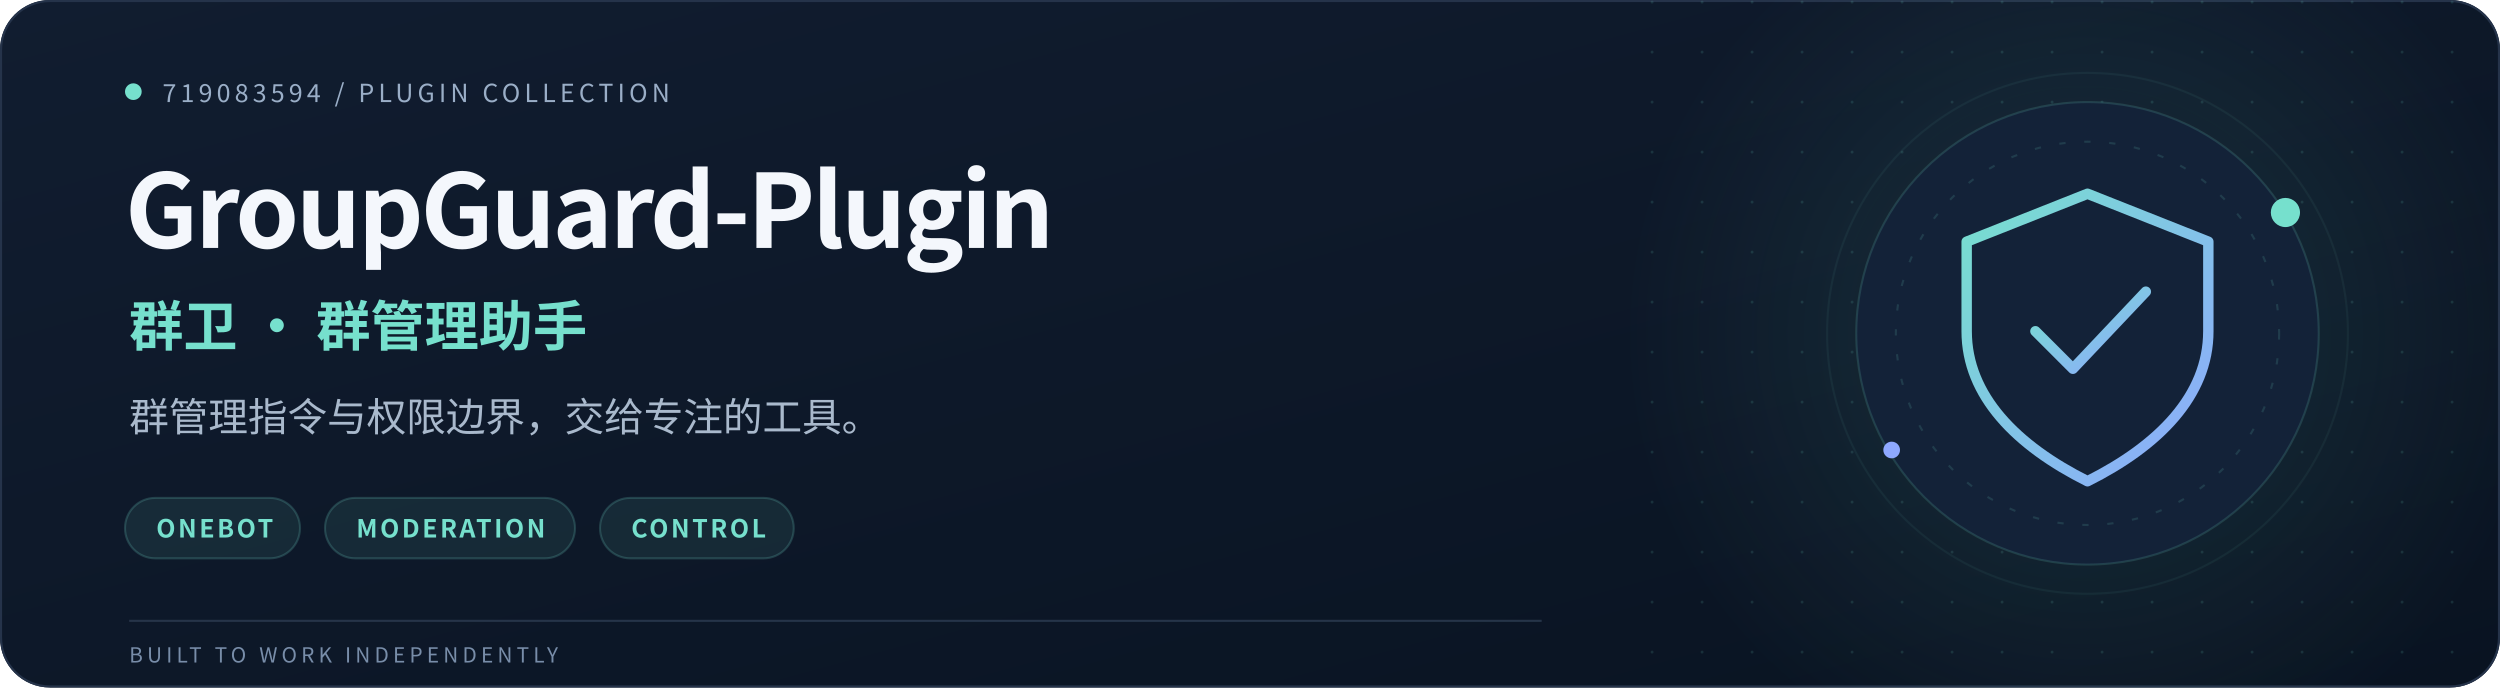
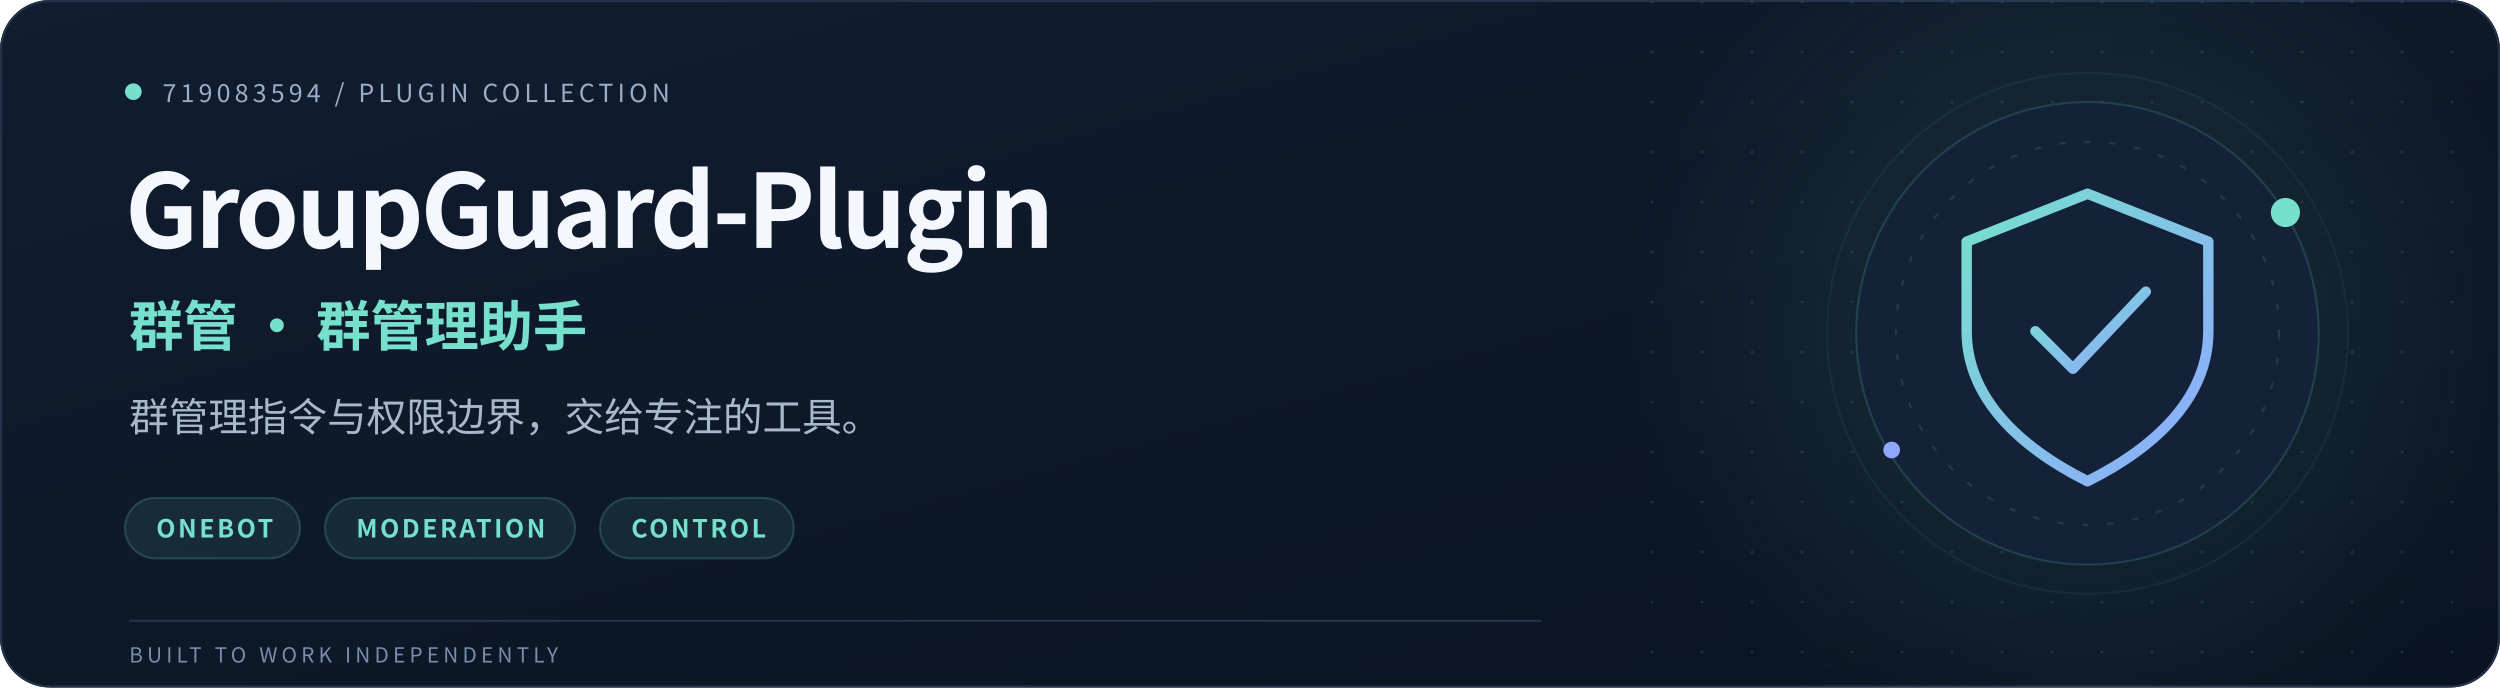
<svg xmlns="http://www.w3.org/2000/svg" width="1200" height="330" viewBox="0 0 1200 330" role="img" aria-labelledby="title desc">
  <defs>
    <linearGradient id="bg" x2="1" y2="1">
      <stop stop-color="#111d30" />
      <stop offset="1" stop-color="#091321" />
    </linearGradient>
    <linearGradient id="accent" x2="1" y2="1">
      <stop stop-color="#76e0cd" />
      <stop offset="1" stop-color="#8ea8ff" />
    </linearGradient>
    <radialGradient id="glow">
      <stop stop-color="#76e0cd" stop-opacity=".13" />
      <stop offset="1" stop-color="#76e0cd" stop-opacity="0" />
    </radialGradient>
    <pattern id="dots" width="24" height="24" patternUnits="userSpaceOnUse">
      <circle cx="1" cy="1" r=".7" fill="#76e0cd" opacity=".13" />
    </pattern>
  </defs>
  <rect width="1200" height="330" rx="24" fill="url(#bg)" />
  <rect x=".5" y=".5" width="1199" height="329" rx="23.5" fill="none" stroke="#25334a" />
  <path d="M790 0h386a24 24 0 0 1 24 24v282a24 24 0 0 1-24 24H790z" fill="url(#dots)" />
  <ellipse cx="1000" cy="160" rx="220" ry="220" fill="url(#glow)" />
  <g font-family="Segoe UI, Microsoft YaHei, Noto Sans CJK SC, sans-serif">
    <circle cx="64" cy="44" r="4" fill="#76e0cd" />
    <text x="78" y="49" font-size="12" fill="#9aaec7" letter-spacing="2">719083594 / PLUGIN COLLECTION</text>
    <text x="60" y="119" font-size="49" font-weight="750" letter-spacing="-1.5" fill="#f4f7fc">GroupGuard-Plugin</text>
-     <text x="62" y="166" font-size="26" font-weight="600" fill="#76e0cd">群卫 · 群管理助手</text>
+     <text x="62" y="166" font-size="26" font-weight="600" fill="#76e0cd">群管 · 群管理助手</text>
    <text x="62" y="207" font-size="19" fill="#a9b9cc">群管理指令与权限边界，交给专注的工具。</text>
    <rect x="60" y="239" width="84" height="29" rx="14.5" fill="#76e0cd" fill-opacity=".09" stroke="#76e0cd" stroke-opacity=".2" />
    <text x="75" y="258" fill="#76e0cd" font-size="12" font-weight="650" letter-spacing="1.2">ONEBOT</text>
    <rect x="156" y="239" width="120" height="29" rx="14.5" fill="#76e0cd" fill-opacity=".09" stroke="#76e0cd" stroke-opacity=".2" />
    <text x="171" y="258" fill="#76e0cd" font-size="12" font-weight="650" letter-spacing="1.2">MODERATION</text>
    <rect x="288" y="239" width="93" height="29" rx="14.5" fill="#76e0cd" fill-opacity=".09" stroke="#76e0cd" stroke-opacity=".2" />
    <text x="303" y="258" fill="#76e0cd" font-size="12" font-weight="650" letter-spacing="1.2">CONTROL</text>
    <path d="M62 298h678" stroke="#263449" />
    <text x="62" y="318" fill="#788da9" font-size="10" letter-spacing="2">BUILT TO WORK INDEPENDENTLY</text>
  </g>
  <g transform="translate(1002 160)">
    <circle r="111" fill="#132238" stroke="#76e0cd" stroke-opacity=".16" />
    <circle r="92" fill="none" stroke="#76e0cd" stroke-opacity=".14" stroke-dasharray="3 9" />
    <circle r="125" fill="none" stroke="#76e0cd" stroke-opacity=".06" />
    <g fill="none" stroke="url(#accent)" stroke-width="5" stroke-linecap="round" stroke-linejoin="round">
      <path d="M0-67 58-44v43c0 31-24 55-58 72C-34 54-58 30-58-1v-43z" />
      <path d="m-25-1 18 18 35-37" />
    </g>
    <circle cx="95" cy="-58" r="7" fill="#76e0cd" />
    <circle cx="-94" cy="56" r="4" fill="#8ea8ff" />
  </g>
</svg>
